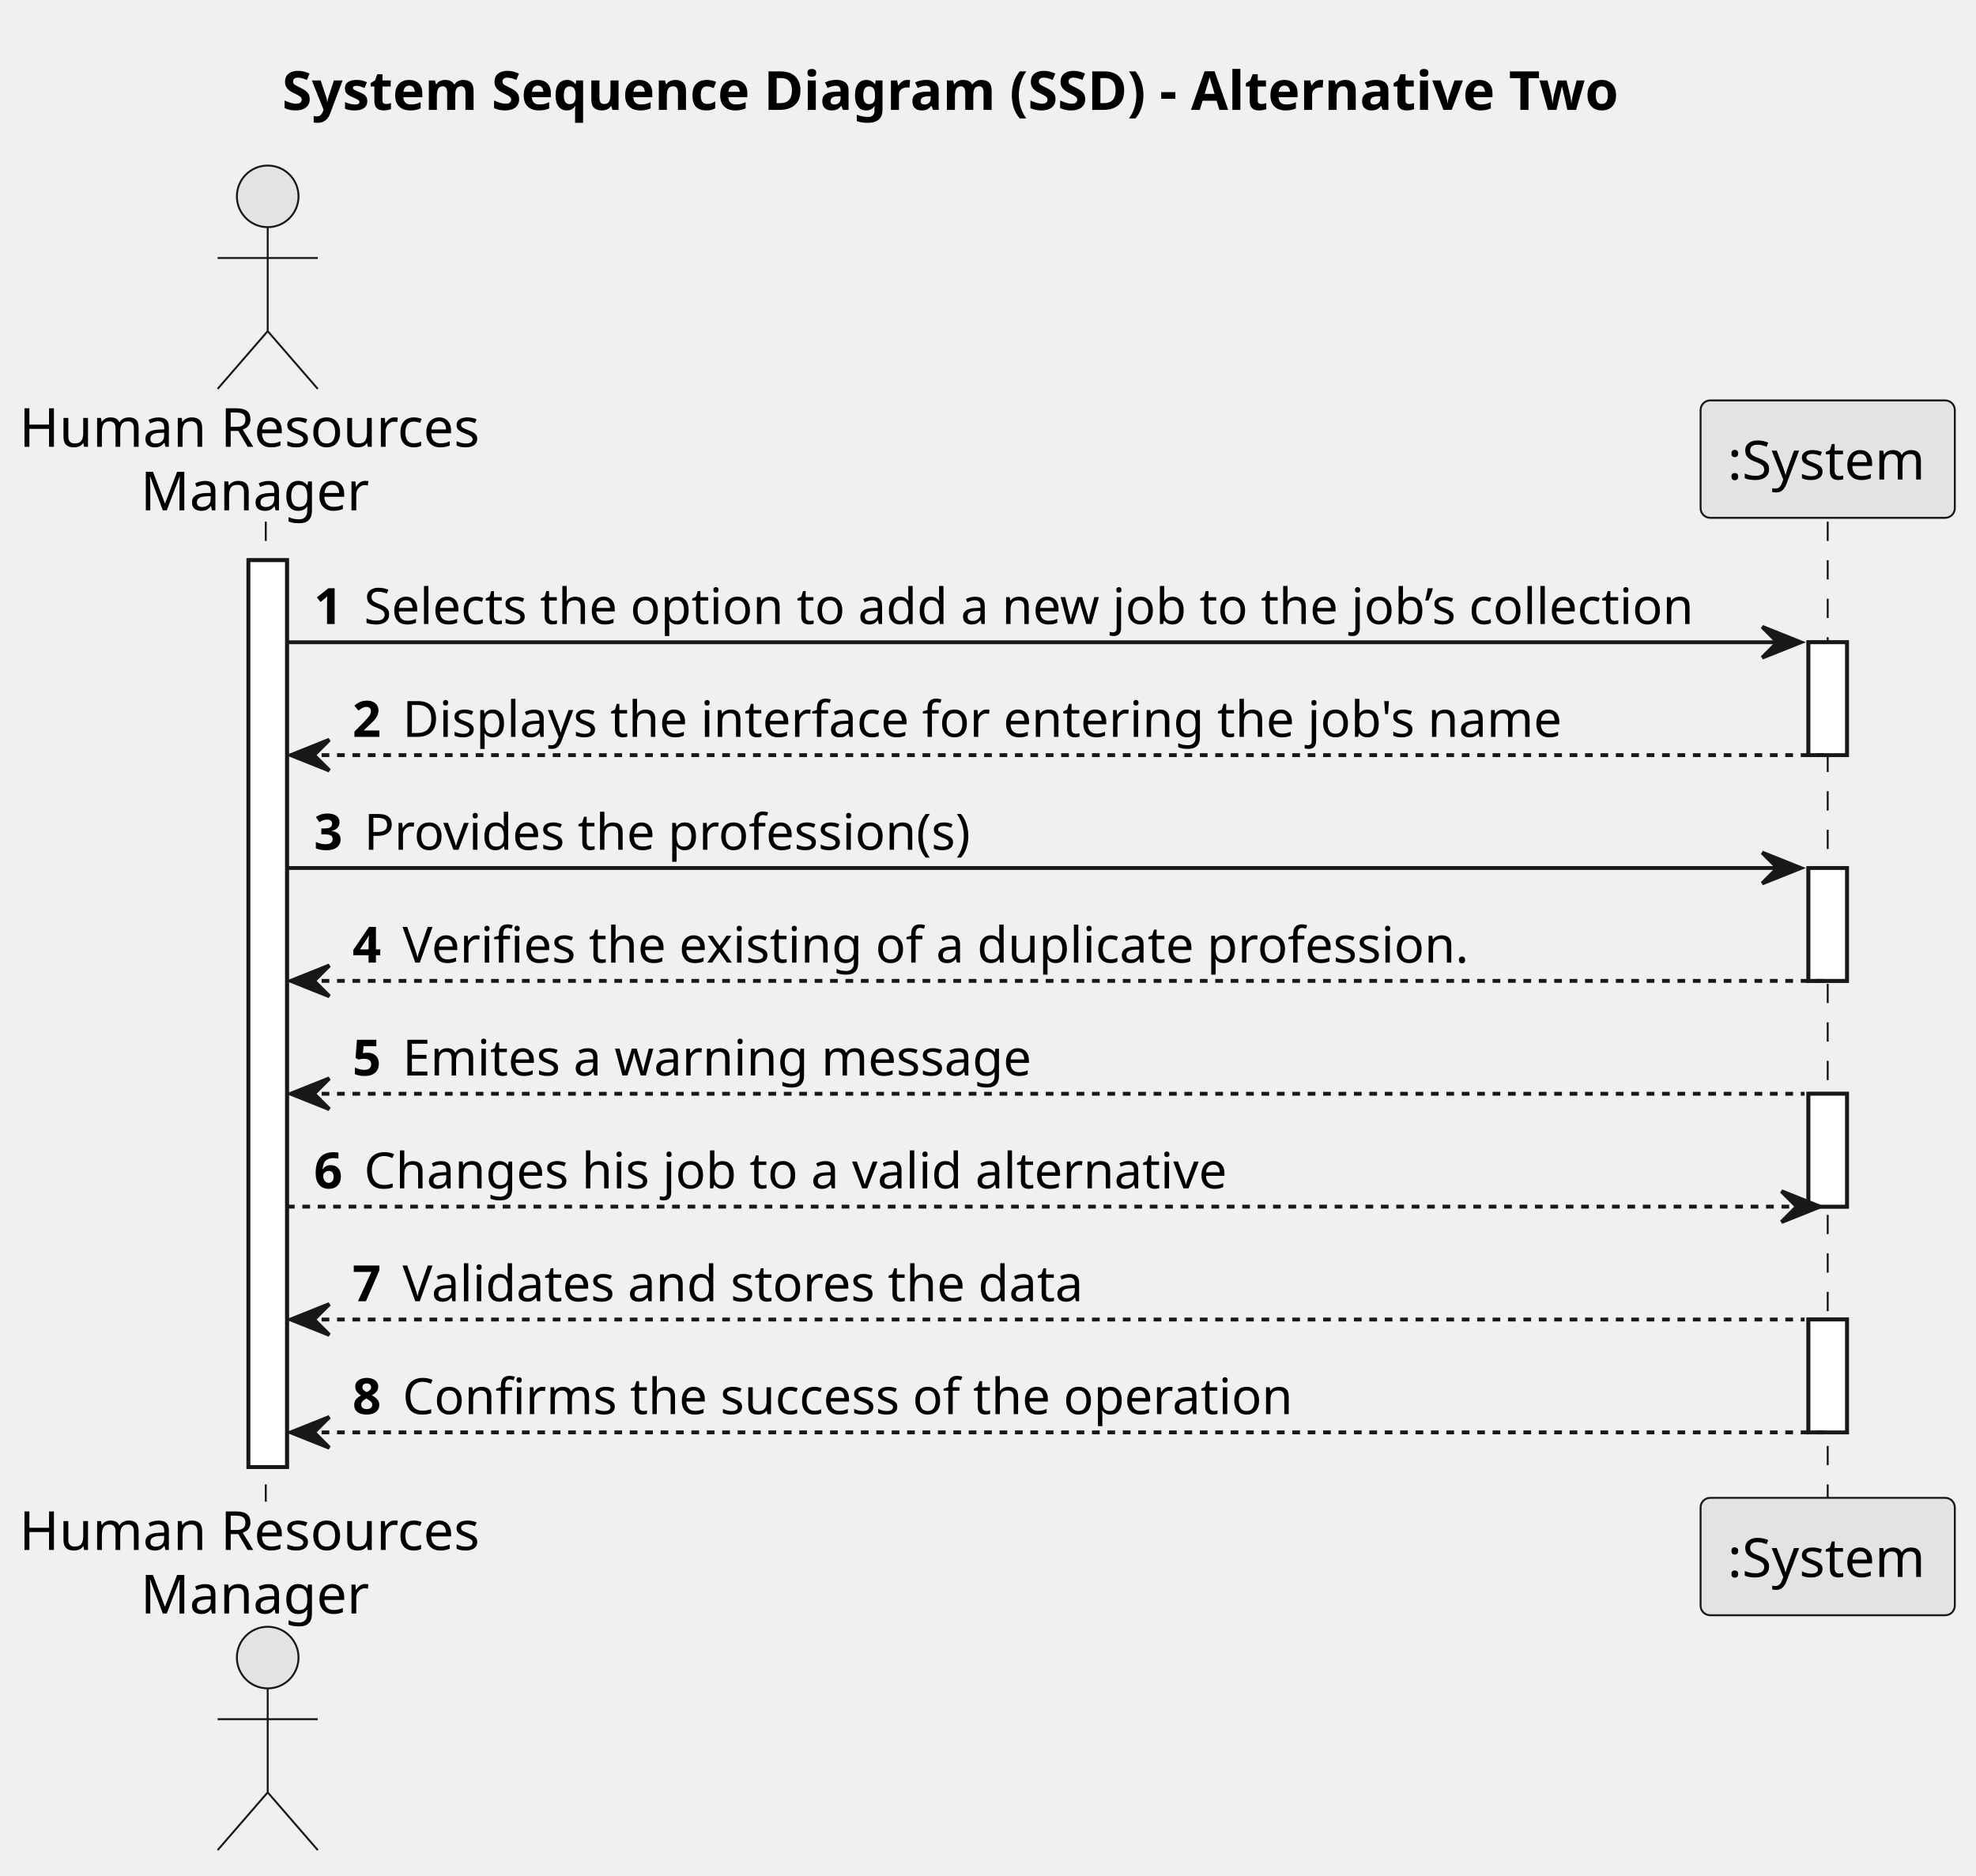
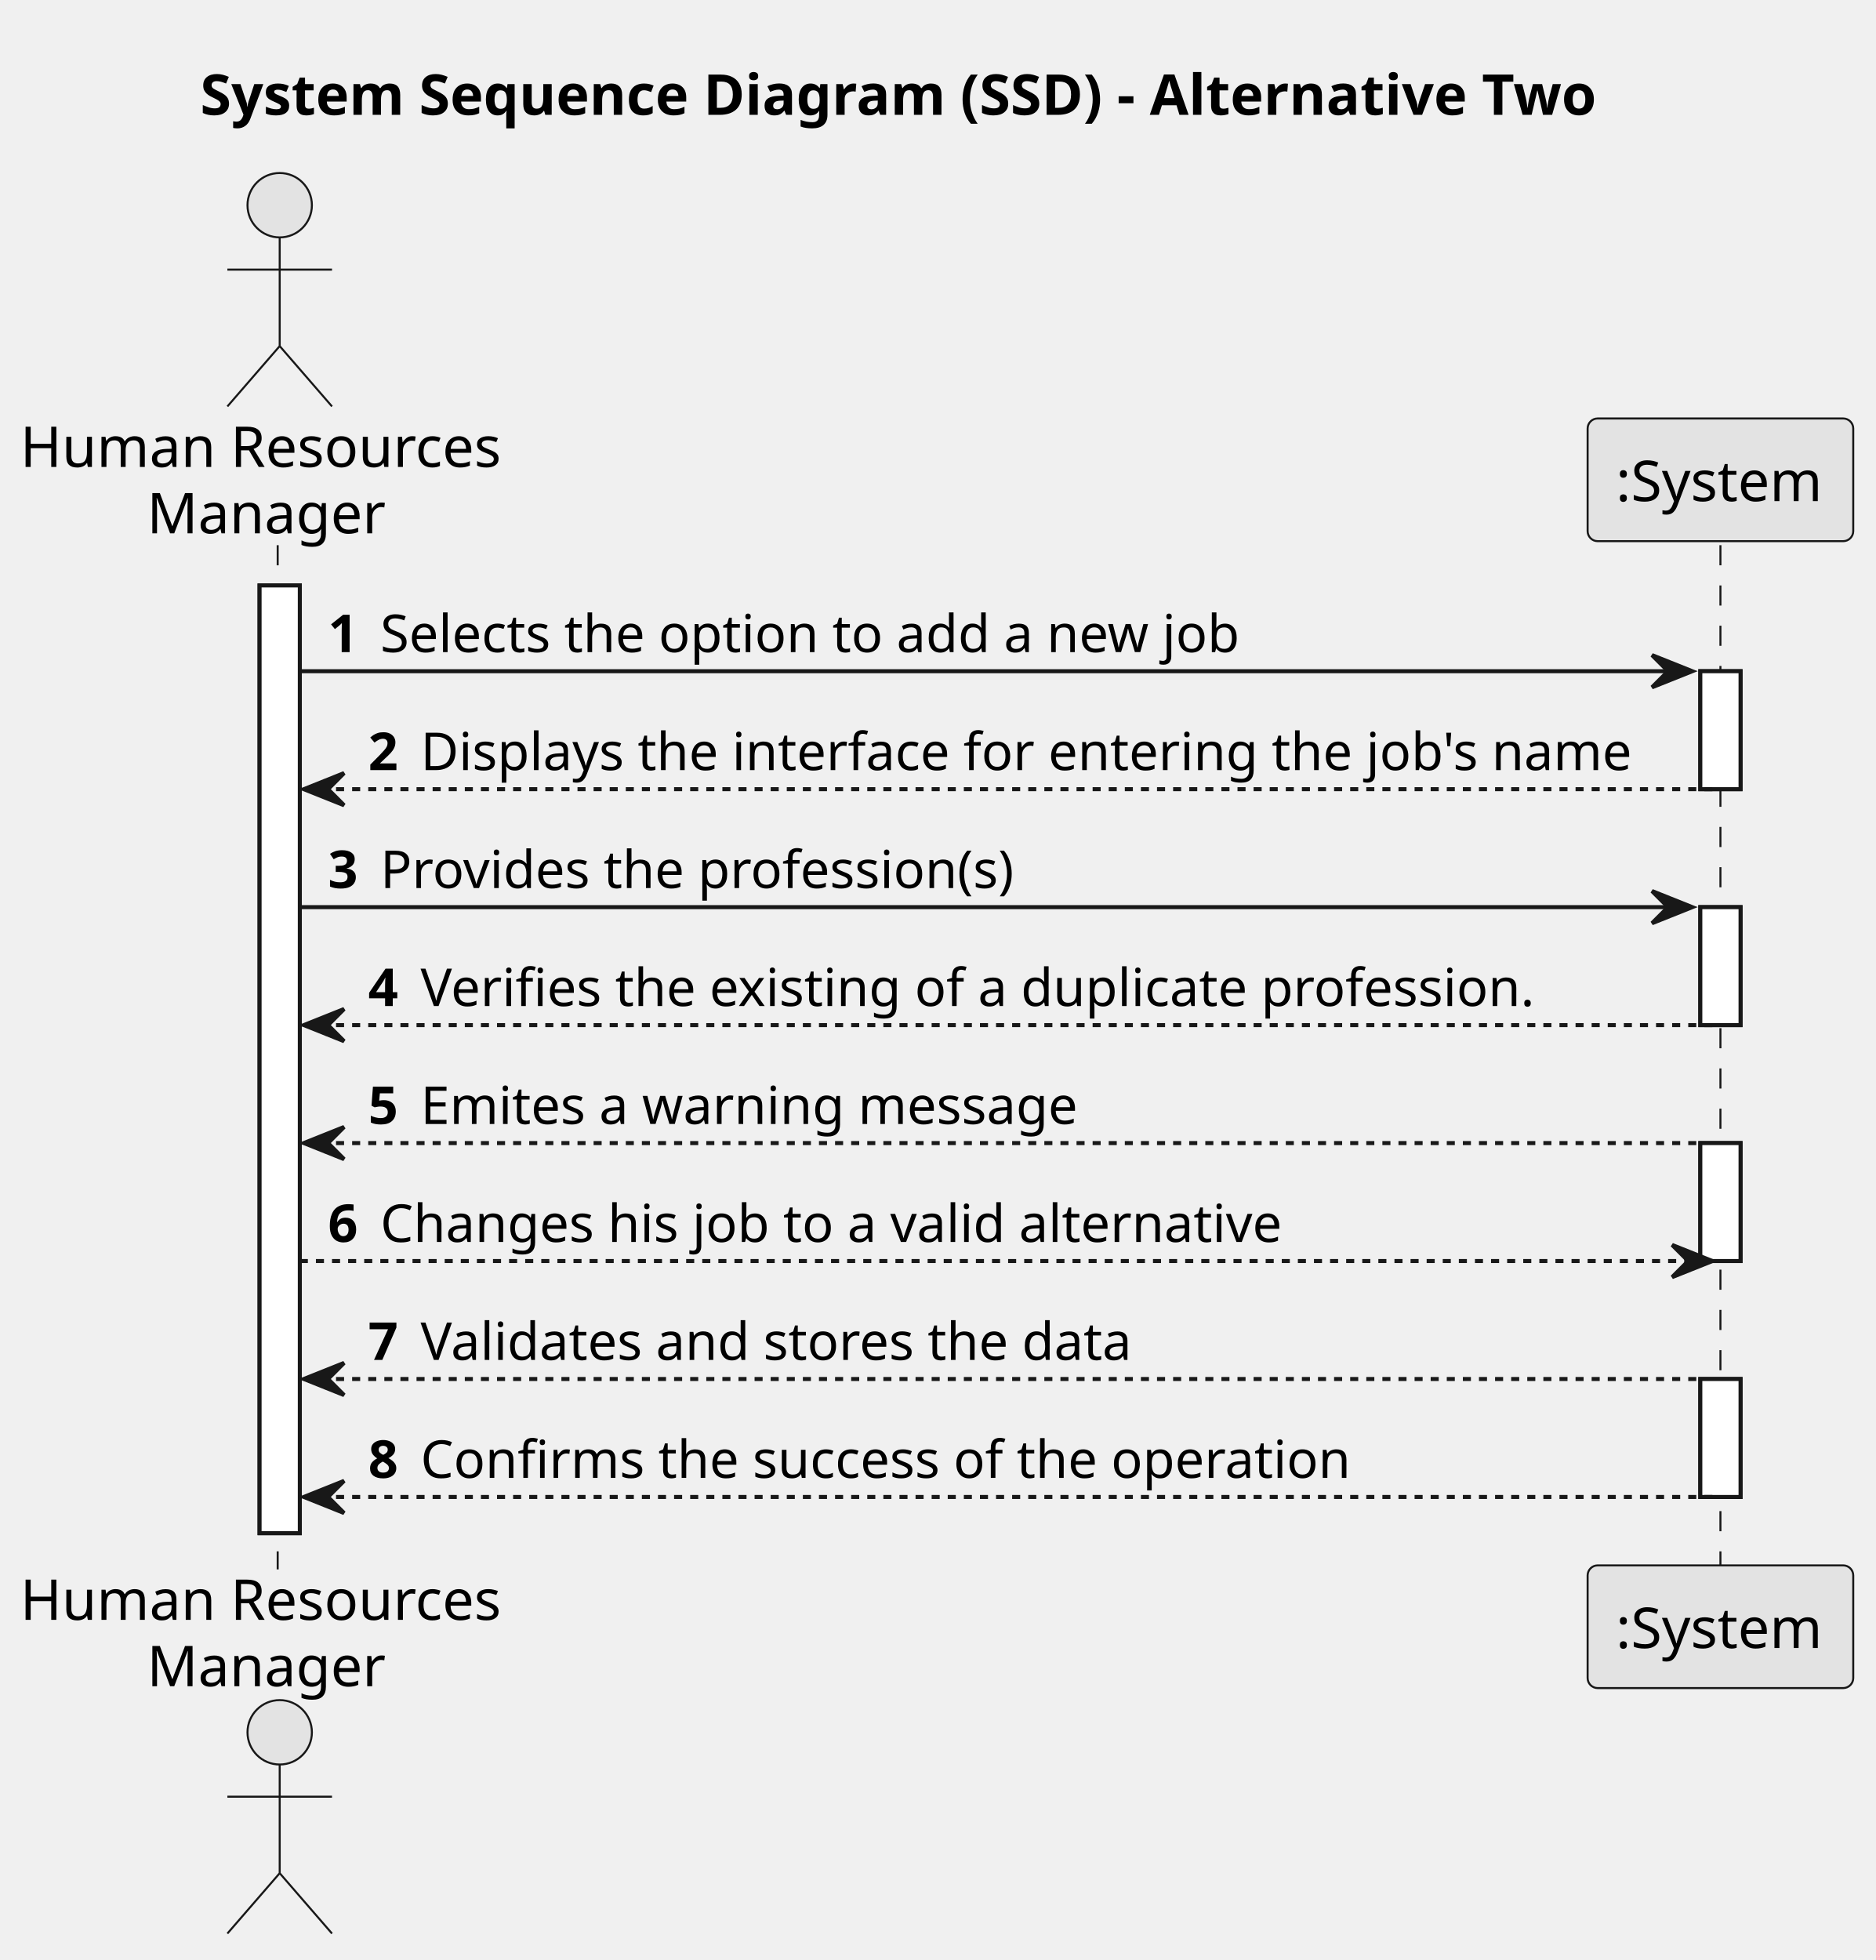
- <svg xmlns="http://www.w3.org/2000/svg" contentStyleType="text/css" height="487px" preserveAspectRatio="none" style="width:513px;height:487px;background:#FFFFFF;" version="1.1" viewBox="0 0 513 487" width="513px" zoomAndPan="magnify">
+ <svg xmlns="http://www.w3.org/2000/svg" contentStyleType="text/css" height="487px" preserveAspectRatio="none" style="width:466px;height:487px;background:#FFFFFF;" version="1.1" viewBox="0 0 466 487" width="466px" zoomAndPan="magnify">
  <defs />
  <g>
-     <text fill="#000000" font-family="sans-serif" font-size="14" font-weight="bold" lengthAdjust="spacing" textLength="365" x="73.25" y="28.535">System Sequence Diagram (SSD) - Alternative Two</text>
+     <text fill="#000000" font-family="sans-serif" font-size="14" font-weight="bold" lengthAdjust="spacing" textLength="365" x="49.75" y="28.535">System Sequence Diagram (SSD) - Alternative Two</text>
    <rect fill="#FFFFFF" height="235.484" style="stroke:#181818;stroke-width:1.0;" width="10" x="64.5" y="145.465" />
-     <rect fill="#FFFFFF" height="29.311" style="stroke:#181818;stroke-width:1.0;" width="10" x="469.5" y="166.775" />
-     <rect fill="#FFFFFF" height="29.311" style="stroke:#181818;stroke-width:1.0;" width="10" x="469.5" y="225.397" />
-     <rect fill="#FFFFFF" height="29.311" style="stroke:#181818;stroke-width:1.0;" width="10" x="469.5" y="284.018" />
-     <rect fill="#FFFFFF" height="29.311" style="stroke:#181818;stroke-width:1.0;" width="10" x="469.5" y="342.639" />
+     <rect fill="#FFFFFF" height="29.311" style="stroke:#181818;stroke-width:1.0;" width="10" x="422.5" y="166.775" />
+     <rect fill="#FFFFFF" height="29.311" style="stroke:#181818;stroke-width:1.0;" width="10" x="422.5" y="225.397" />
+     <rect fill="#FFFFFF" height="29.311" style="stroke:#181818;stroke-width:1.0;" width="10" x="422.5" y="284.018" />
+     <rect fill="#FFFFFF" height="29.311" style="stroke:#181818;stroke-width:1.0;" width="10" x="422.5" y="342.639" />
    <line style="stroke:#181818;stroke-width:0.5;stroke-dasharray:5.0,5.0;" x1="69" x2="69" y1="135.465" y2="389.949" />
-     <line style="stroke:#181818;stroke-width:0.5;stroke-dasharray:5.0,5.0;" x1="474.5" x2="474.5" y1="135.465" y2="389.949" />
+     <line style="stroke:#181818;stroke-width:0.5;stroke-dasharray:5.0,5.0;" x1="427.5" x2="427.5" y1="135.465" y2="389.949" />
    <text fill="#000000" font-family="sans-serif" font-size="14" lengthAdjust="spacing" textLength="123" x="5" y="116.023">Human Resources</text>
    <text fill="#000000" font-family="sans-serif" font-size="14" lengthAdjust="spacing" textLength="60" x="36.5" y="132.512">Manager</text>
    <ellipse cx="69.5" cy="50.988" fill="#E3E3E3" rx="8" ry="8" style="stroke:#181818;stroke-width:0.5;" />
    <path d="M69.5,58.988 L69.5,85.988 M56.5,66.988 L82.5,66.988 M69.5,85.988 L56.5,100.988 M69.5,85.988 L82.5,100.988 " fill="none" style="stroke:#181818;stroke-width:0.5;" />
    <text fill="#000000" font-family="sans-serif" font-size="14" lengthAdjust="spacing" textLength="123" x="5" y="402.484">Human Resources</text>
    <text fill="#000000" font-family="sans-serif" font-size="14" lengthAdjust="spacing" textLength="60" x="36.5" y="418.973">Manager</text>
    <ellipse cx="69.5" cy="430.426" fill="#E3E3E3" rx="8" ry="8" style="stroke:#181818;stroke-width:0.5;" />
    <path d="M69.5,438.426 L69.5,465.426 M56.5,446.426 L82.5,446.426 M69.5,465.426 L56.5,480.426 M69.5,465.426 L82.5,480.426 " fill="none" style="stroke:#181818;stroke-width:0.5;" />
-     <rect fill="#E3E3E3" height="30.488" rx="2.5" ry="2.5" style="stroke:#181818;stroke-width:0.5;" width="66" x="441.5" y="103.977" />
-     <text fill="#000000" font-family="sans-serif" font-size="14" lengthAdjust="spacing" textLength="52" x="448.5" y="124.512">:System</text>
-     <rect fill="#E3E3E3" height="30.488" rx="2.5" ry="2.5" style="stroke:#181818;stroke-width:0.5;" width="66" x="441.5" y="388.949" />
-     <text fill="#000000" font-family="sans-serif" font-size="14" lengthAdjust="spacing" textLength="52" x="448.5" y="409.484">:System</text>
+     <rect fill="#E3E3E3" height="30.488" rx="2.5" ry="2.5" style="stroke:#181818;stroke-width:0.5;" width="66" x="394.5" y="103.977" />
+     <text fill="#000000" font-family="sans-serif" font-size="14" lengthAdjust="spacing" textLength="52" x="401.5" y="124.512">:System</text>
+     <rect fill="#E3E3E3" height="30.488" rx="2.5" ry="2.5" style="stroke:#181818;stroke-width:0.5;" width="66" x="394.5" y="388.949" />
+     <text fill="#000000" font-family="sans-serif" font-size="14" lengthAdjust="spacing" textLength="52" x="401.5" y="409.484">:System</text>
    <rect fill="#FFFFFF" height="235.484" style="stroke:#181818;stroke-width:1.0;" width="10" x="64.5" y="145.465" />
-     <rect fill="#FFFFFF" height="29.311" style="stroke:#181818;stroke-width:1.0;" width="10" x="469.5" y="166.775" />
-     <rect fill="#FFFFFF" height="29.311" style="stroke:#181818;stroke-width:1.0;" width="10" x="469.5" y="225.397" />
-     <rect fill="#FFFFFF" height="29.311" style="stroke:#181818;stroke-width:1.0;" width="10" x="469.5" y="284.018" />
-     <rect fill="#FFFFFF" height="29.311" style="stroke:#181818;stroke-width:1.0;" width="10" x="469.5" y="342.639" />
-     <polygon fill="#181818" points="457.5,162.775,467.5,166.775,457.5,170.775,461.5,166.775" style="stroke:#181818;stroke-width:1.0;" />
-     <line style="stroke:#181818;stroke-width:1.0;" x1="74.5" x2="463.5" y1="166.775" y2="166.775" />
+     <rect fill="#FFFFFF" height="29.311" style="stroke:#181818;stroke-width:1.0;" width="10" x="422.5" y="166.775" />
+     <rect fill="#FFFFFF" height="29.311" style="stroke:#181818;stroke-width:1.0;" width="10" x="422.5" y="225.397" />
+     <rect fill="#FFFFFF" height="29.311" style="stroke:#181818;stroke-width:1.0;" width="10" x="422.5" y="284.018" />
+     <rect fill="#FFFFFF" height="29.311" style="stroke:#181818;stroke-width:1.0;" width="10" x="422.5" y="342.639" />
+     <polygon fill="#181818" points="410.5,162.775,420.5,166.775,410.5,170.775,414.5,166.775" style="stroke:#181818;stroke-width:1.0;" />
+     <line style="stroke:#181818;stroke-width:1.0;" x1="74.5" x2="416.5" y1="166.775" y2="166.775" />
    <text fill="#000000" font-family="sans-serif" font-size="13" font-weight="bold" lengthAdjust="spacing" textLength="9" x="81.5" y="162.033">1</text>
-     <text fill="#000000" font-family="sans-serif" font-size="13" lengthAdjust="spacing" textLength="363" x="94.5" y="162.033">Selects the option to add a new job to the job’s collection</text>
+     <text fill="#000000" font-family="sans-serif" font-size="13" lengthAdjust="spacing" textLength="221" x="94.5" y="162.033">Selects the option to add a new job</text>
    <polygon fill="#181818" points="85.5,192.086,75.5,196.086,85.5,200.086,81.5,196.086" style="stroke:#181818;stroke-width:1.0;" />
-     <line style="stroke:#181818;stroke-width:1.0;stroke-dasharray:2.0,2.0;" x1="79.5" x2="473.5" y1="196.086" y2="196.086" />
+     <line style="stroke:#181818;stroke-width:1.0;stroke-dasharray:2.0,2.0;" x1="79.5" x2="426.5" y1="196.086" y2="196.086" />
    <text fill="#000000" font-family="sans-serif" font-size="13" font-weight="bold" lengthAdjust="spacing" textLength="9" x="91.5" y="191.344">2</text>
    <text fill="#000000" font-family="sans-serif" font-size="13" lengthAdjust="spacing" textLength="311" x="104.5" y="191.344">Displays the interface for entering the job's name</text>
-     <polygon fill="#181818" points="457.5,221.397,467.5,225.397,457.5,229.397,461.5,225.397" style="stroke:#181818;stroke-width:1.0;" />
-     <line style="stroke:#181818;stroke-width:1.0;" x1="74.5" x2="463.5" y1="225.397" y2="225.397" />
+     <polygon fill="#181818" points="410.5,221.397,420.5,225.397,410.5,229.397,414.5,225.397" style="stroke:#181818;stroke-width:1.0;" />
+     <line style="stroke:#181818;stroke-width:1.0;" x1="74.5" x2="416.5" y1="225.397" y2="225.397" />
    <text fill="#000000" font-family="sans-serif" font-size="13" font-weight="bold" lengthAdjust="spacing" textLength="9" x="81.5" y="220.654">3</text>
    <text fill="#000000" font-family="sans-serif" font-size="13" lengthAdjust="spacing" textLength="163" x="94.5" y="220.654">Provides the profession(s)</text>
    <polygon fill="#181818" points="85.5,250.707,75.5,254.707,85.5,258.707,81.5,254.707" style="stroke:#181818;stroke-width:1.0;" />
-     <line style="stroke:#181818;stroke-width:1.0;stroke-dasharray:2.0,2.0;" x1="79.5" x2="473.5" y1="254.707" y2="254.707" />
+     <line style="stroke:#181818;stroke-width:1.0;stroke-dasharray:2.0,2.0;" x1="79.5" x2="426.5" y1="254.707" y2="254.707" />
    <text fill="#000000" font-family="sans-serif" font-size="13" font-weight="bold" lengthAdjust="spacing" textLength="9" x="91.5" y="249.965">4</text>
    <text fill="#000000" font-family="sans-serif" font-size="13" lengthAdjust="spacing" textLength="291" x="104.5" y="249.965">Verifies the existing of a duplicate profession.</text>
    <polygon fill="#181818" points="85.5,280.018,75.5,284.018,85.5,288.018,81.5,284.018" style="stroke:#181818;stroke-width:1.0;" />
-     <line style="stroke:#181818;stroke-width:1.0;stroke-dasharray:2.0,2.0;" x1="79.5" x2="468.5" y1="284.018" y2="284.018" />
+     <line style="stroke:#181818;stroke-width:1.0;stroke-dasharray:2.0,2.0;" x1="79.5" x2="421.5" y1="284.018" y2="284.018" />
    <text fill="#000000" font-family="sans-serif" font-size="13" font-weight="bold" lengthAdjust="spacing" textLength="9" x="91.5" y="279.275">5</text>
    <text fill="#000000" font-family="sans-serif" font-size="13" lengthAdjust="spacing" textLength="166" x="104.5" y="279.275">Emites a warning message</text>
-     <polygon fill="#181818" points="462.5,309.328,472.5,313.328,462.5,317.328,466.5,313.328" style="stroke:#181818;stroke-width:1.0;" />
-     <line style="stroke:#181818;stroke-width:1.0;stroke-dasharray:2.0,2.0;" x1="74.5" x2="468.5" y1="313.328" y2="313.328" />
+     <polygon fill="#181818" points="415.5,309.328,425.5,313.328,415.5,317.328,419.5,313.328" style="stroke:#181818;stroke-width:1.0;" />
+     <line style="stroke:#181818;stroke-width:1.0;stroke-dasharray:2.0,2.0;" x1="74.5" x2="421.5" y1="313.328" y2="313.328" />
    <text fill="#000000" font-family="sans-serif" font-size="13" font-weight="bold" lengthAdjust="spacing" textLength="9" x="81.5" y="308.586">6</text>
    <text fill="#000000" font-family="sans-serif" font-size="13" lengthAdjust="spacing" textLength="233" x="94.5" y="308.586">Changes his job to a valid alternative</text>
    <polygon fill="#181818" points="85.5,338.639,75.5,342.639,85.5,346.639,81.5,342.639" style="stroke:#181818;stroke-width:1.0;" />
-     <line style="stroke:#181818;stroke-width:1.0;stroke-dasharray:2.0,2.0;" x1="79.5" x2="468.5" y1="342.639" y2="342.639" />
+     <line style="stroke:#181818;stroke-width:1.0;stroke-dasharray:2.0,2.0;" x1="79.5" x2="421.5" y1="342.639" y2="342.639" />
    <text fill="#000000" font-family="sans-serif" font-size="13" font-weight="bold" lengthAdjust="spacing" textLength="9" x="91.5" y="337.897">7</text>
    <text fill="#000000" font-family="sans-serif" font-size="13" lengthAdjust="spacing" textLength="182" x="104.5" y="337.897">Validates and stores the data</text>
    <polygon fill="#181818" points="85.5,367.949,75.5,371.949,85.5,375.949,81.5,371.949" style="stroke:#181818;stroke-width:1.0;" />
-     <line style="stroke:#181818;stroke-width:1.0;stroke-dasharray:2.0,2.0;" x1="79.5" x2="473.5" y1="371.949" y2="371.949" />
+     <line style="stroke:#181818;stroke-width:1.0;stroke-dasharray:2.0,2.0;" x1="79.5" x2="426.5" y1="371.949" y2="371.949" />
    <text fill="#000000" font-family="sans-serif" font-size="13" font-weight="bold" lengthAdjust="spacing" textLength="9" x="91.5" y="367.207">8</text>
    <text fill="#000000" font-family="sans-serif" font-size="13" lengthAdjust="spacing" textLength="241" x="104.5" y="367.207">Confirms the success of the operation</text>
  </g>
</svg>
